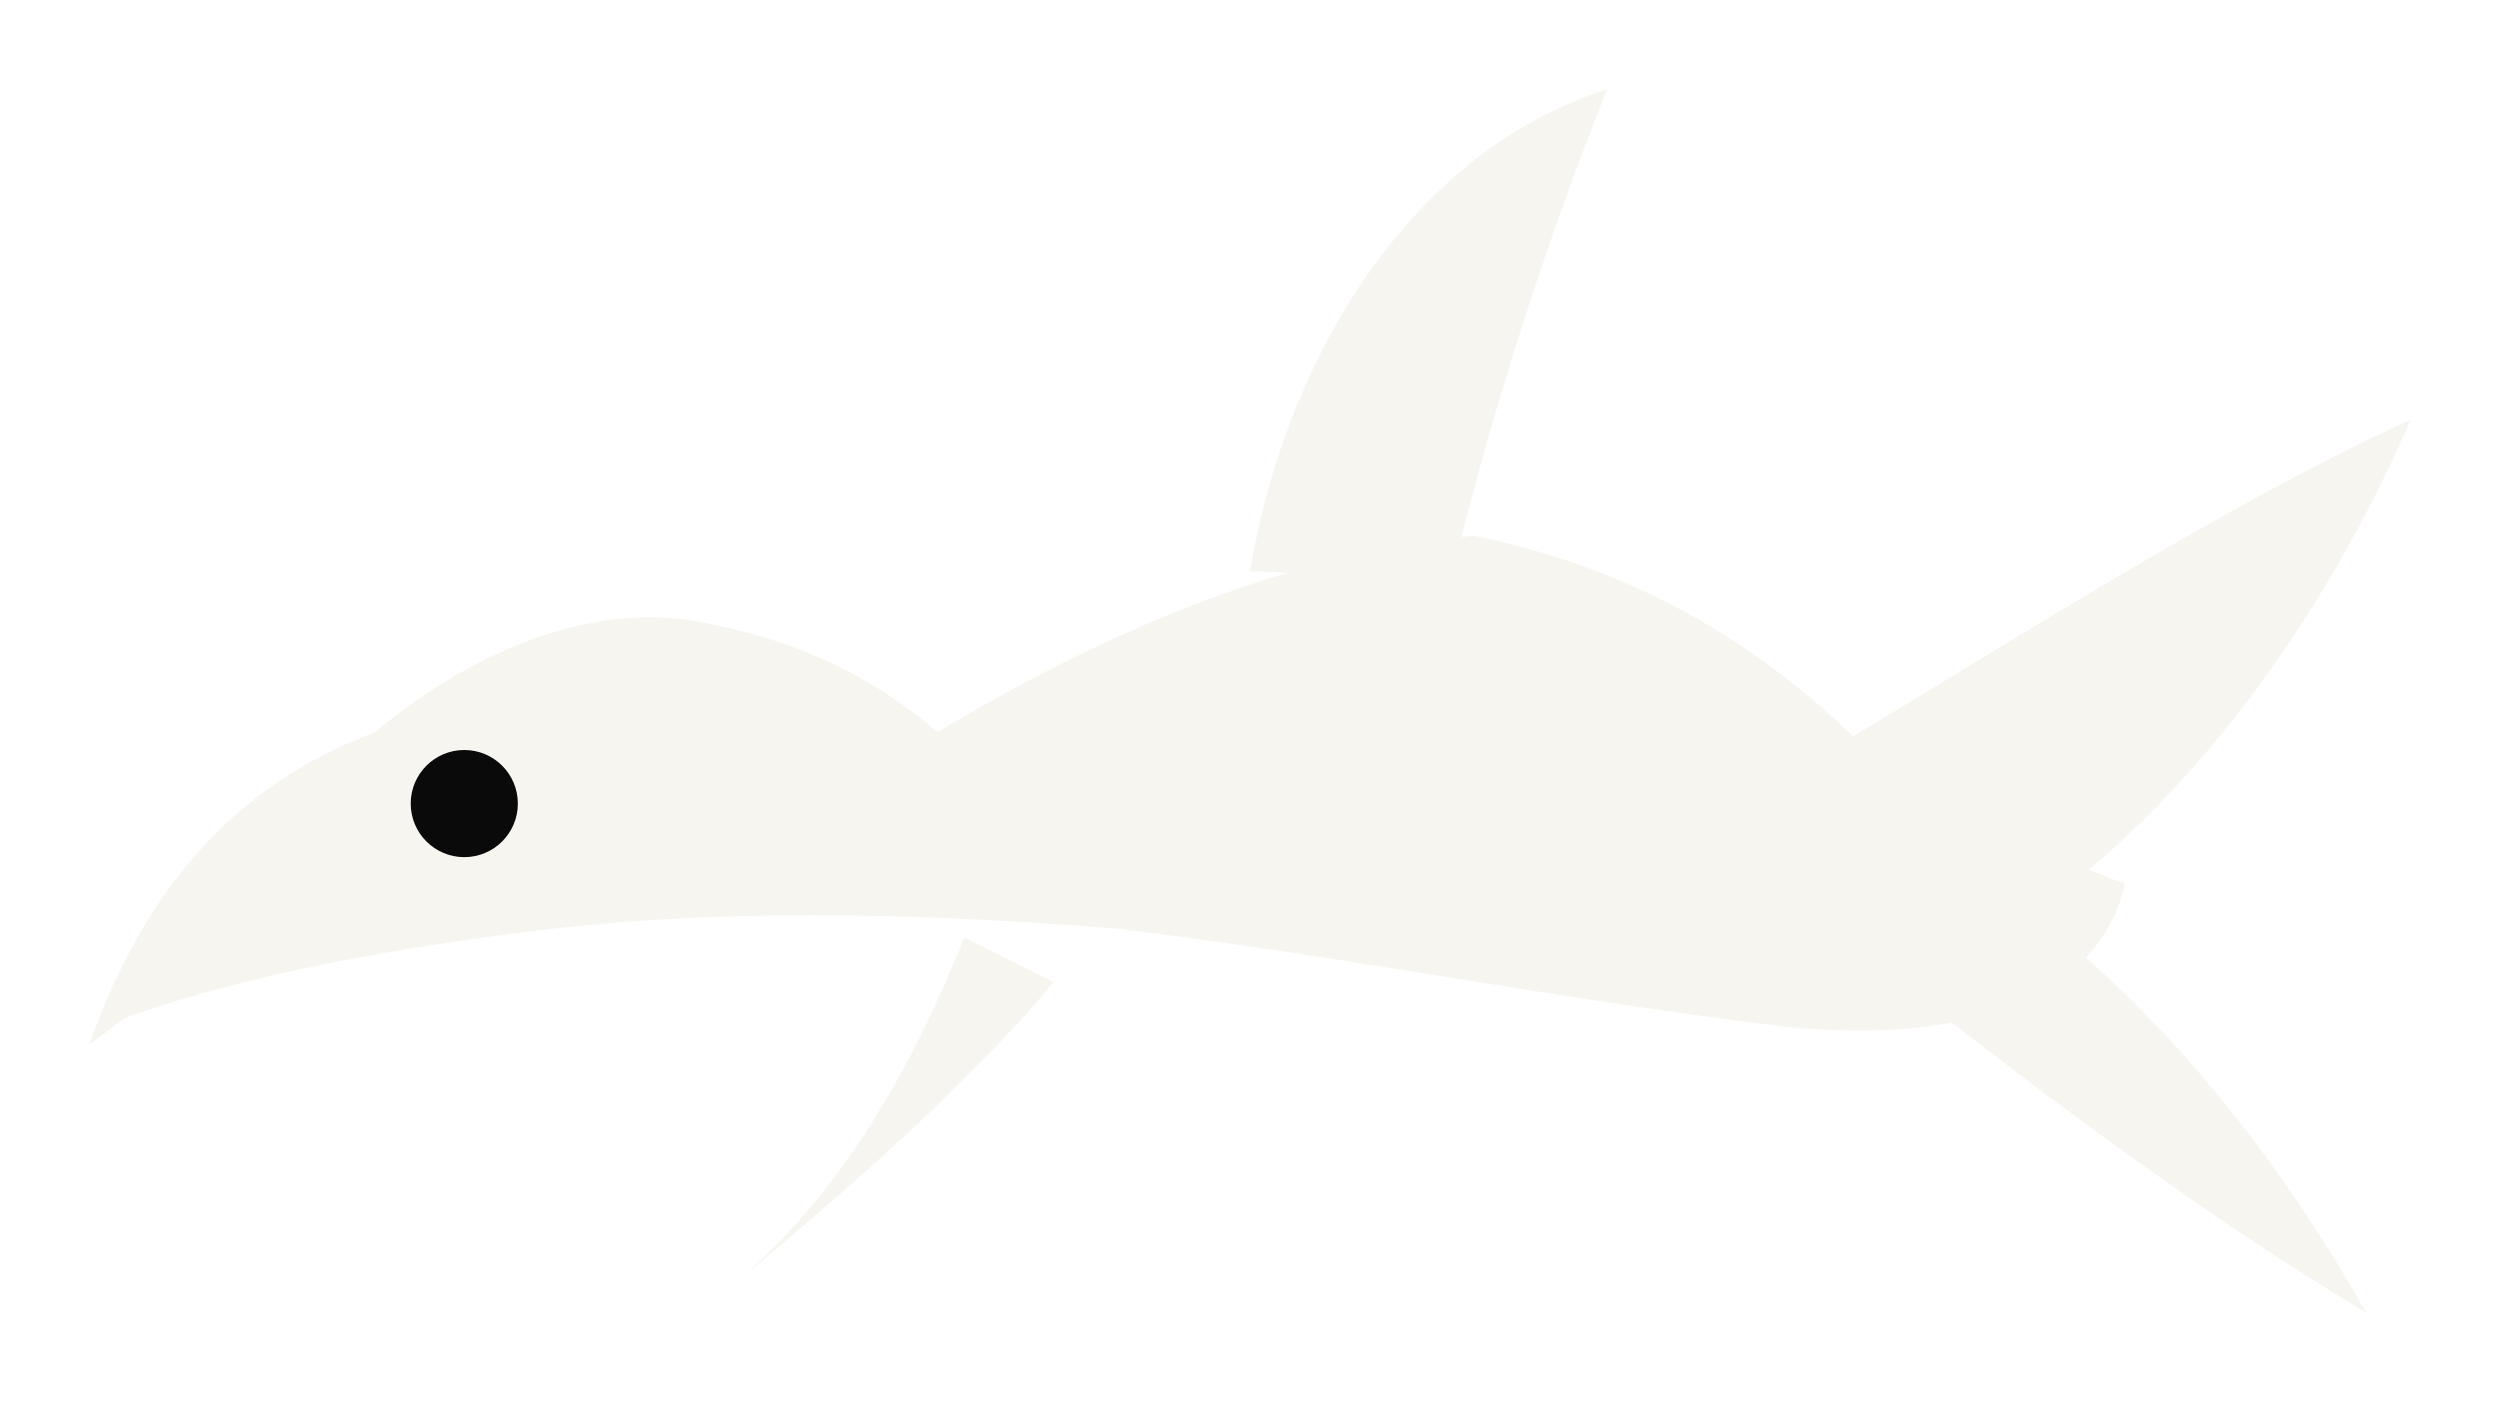
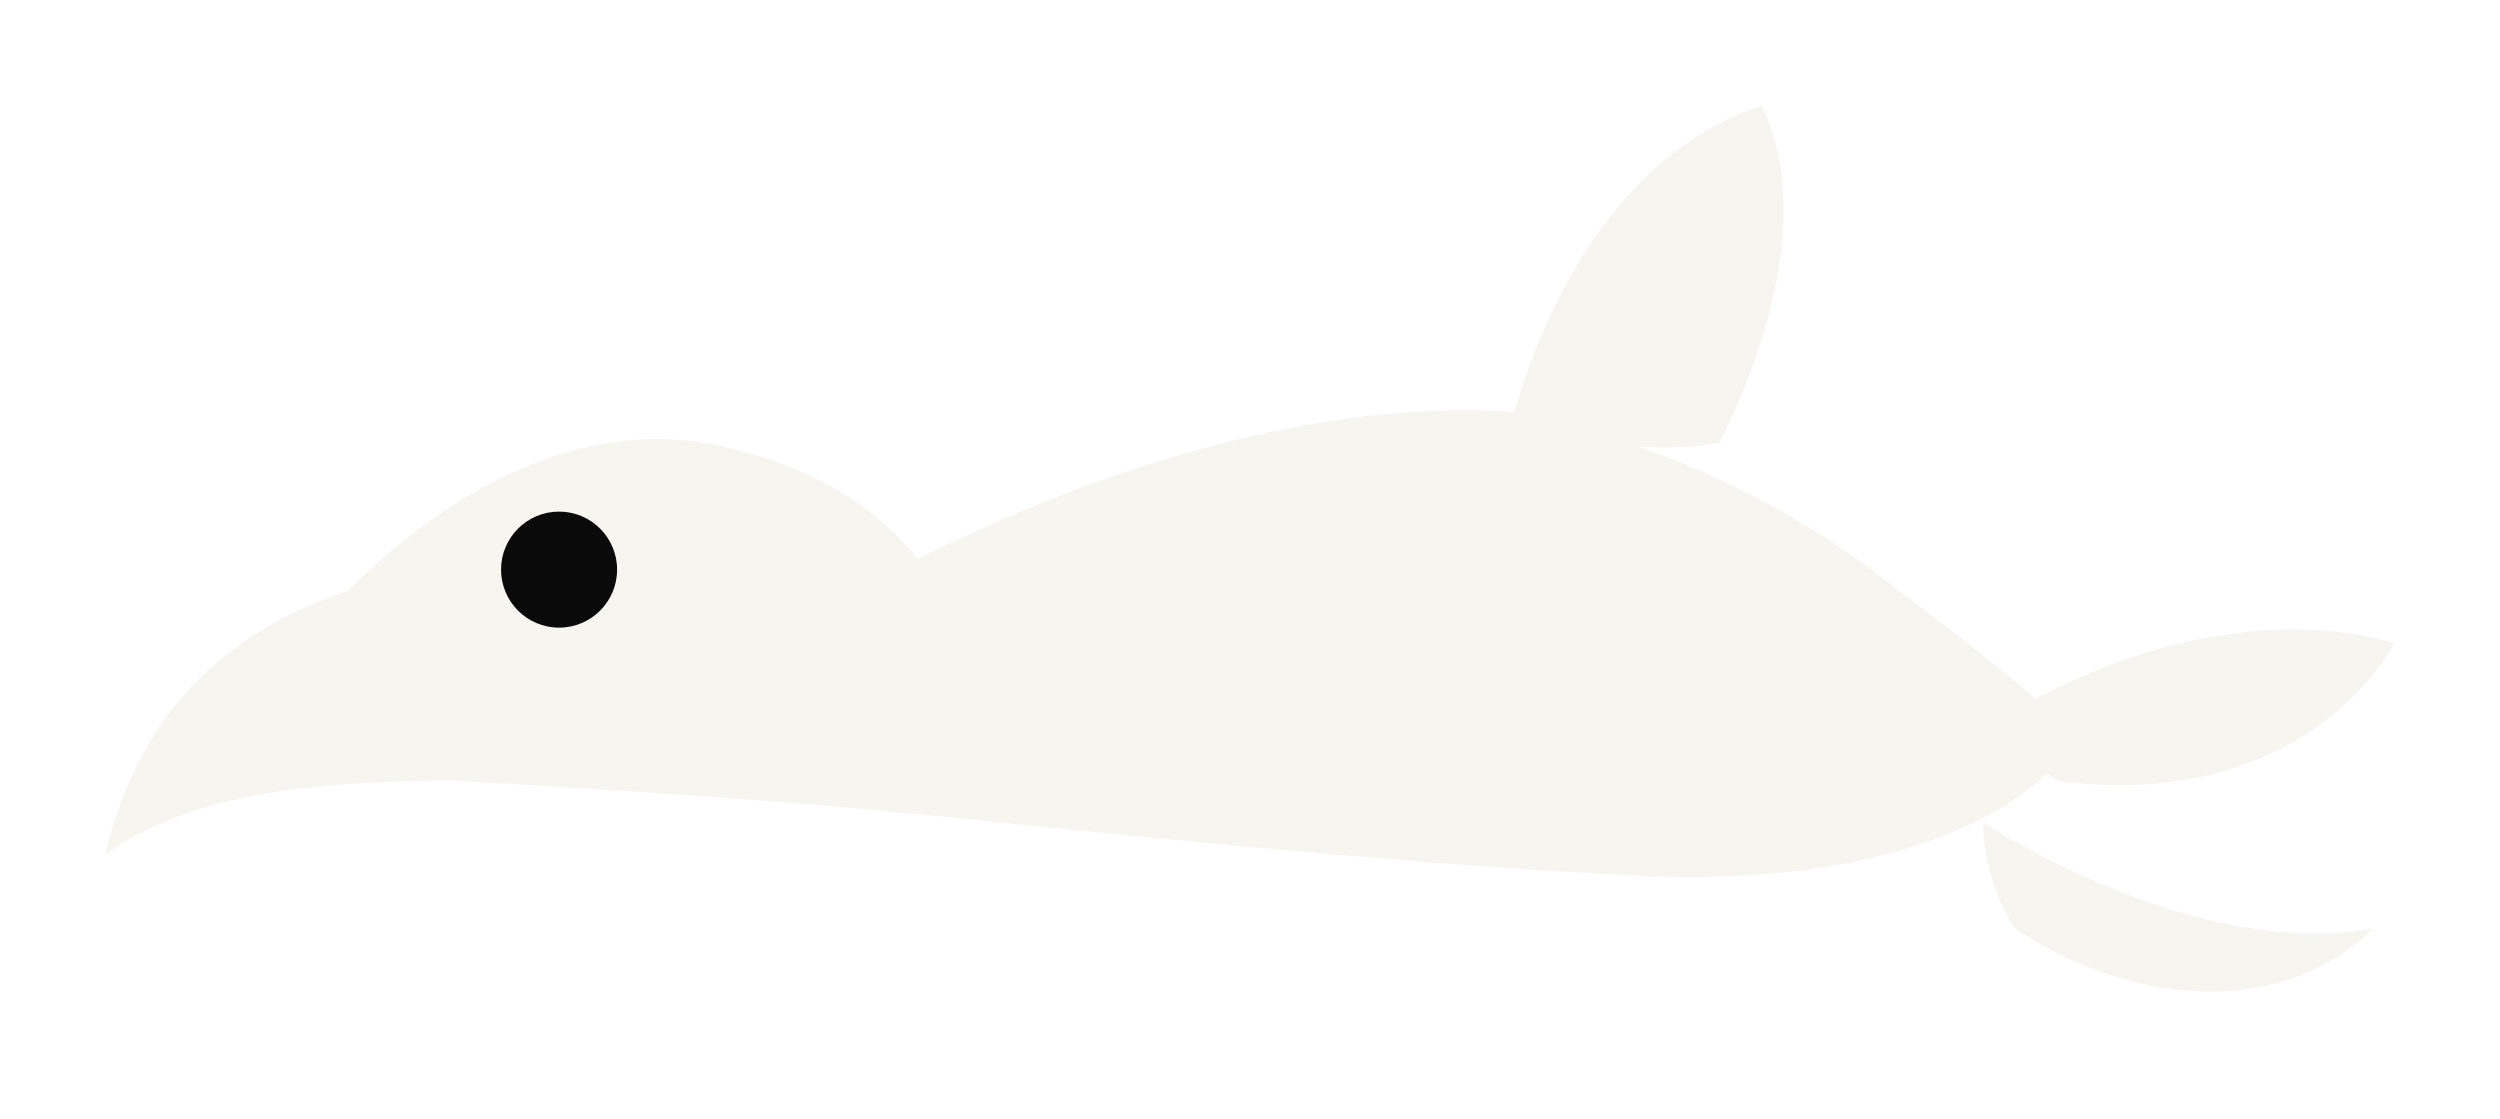
- <svg xmlns="http://www.w3.org/2000/svg" viewBox="10 -2 280 157">
+ <svg xmlns="http://www.w3.org/2000/svg" viewBox="5 4 237 106">
  <g fill="#f7f5ef">
-     <path d="       M 20 115       C 26 98, 36 86, 52 80       C 64 70, 78 65, 90 68       C 100 70, 108 74, 115 80       C 135 68, 155 60, 175 58       C 195 62, 210 72, 222 85       C 232 90, 240 94, 248 97       C 245 110, 230 115, 210 113       C 185 110, 160 105, 135 102       C 110 100, 90 100, 72 102       C 55 104, 38 107, 24 112       Z" />
-     <path d="M 150 62 C 154 38, 168 15, 190 8 C 182 28, 176 48, 172 65 C 164 63, 156 62, 150 62 Z" />
-     <path d="M 210 85 C 232 72, 258 55, 280 45 C 270 68, 255 88, 238 100 C 228 96, 218 90, 210 85 Z" />
-     <path d="M 210 98 C 228 112, 250 130, 275 145 C 262 122, 246 105, 230 95 C 222 96, 215 97, 210 98 Z" />
-     <path d="M 118 103 C 112 118, 104 132, 92 142 C 104 132, 118 120, 128 108 Z" />
+     <path d="       M 15 85       C 18 72, 26 64, 38 60       C 48 50, 60 44, 72 46       C 82 48, 88 52, 92 57       C 110 48, 130 42, 148 43       C 163 46, 175 52, 185 60       C 193 66, 198 70, 202 74       C 195 84, 178 88, 160 87       C 140 86, 120 84, 100 82       C 82 80, 65 79, 48 78       C 32 78, 22 80, 15 85       Z" />
+     <path d="M 148 45 C 152 30, 160 18, 172 14 C 176 22, 174 34, 168 46 C 162 47, 155 46, 148 45 Z" />
+     <path d="M 195 72 C 208 64, 222 62, 232 65 C 226 75, 214 80, 200 78 C 197 76, 196 74, 195 72 Z" />
+     <path d="M 193 82 C 206 90, 220 94, 230 92 C 222 100, 208 100, 196 92 C 194 89, 193 85, 193 82 Z" />
  </g>
-   <circle cx="62" cy="88" r="6" fill="#0a0a0a" />
+   <circle cx="58" cy="58" r="5.5" fill="#0a0a0a" />
</svg>
